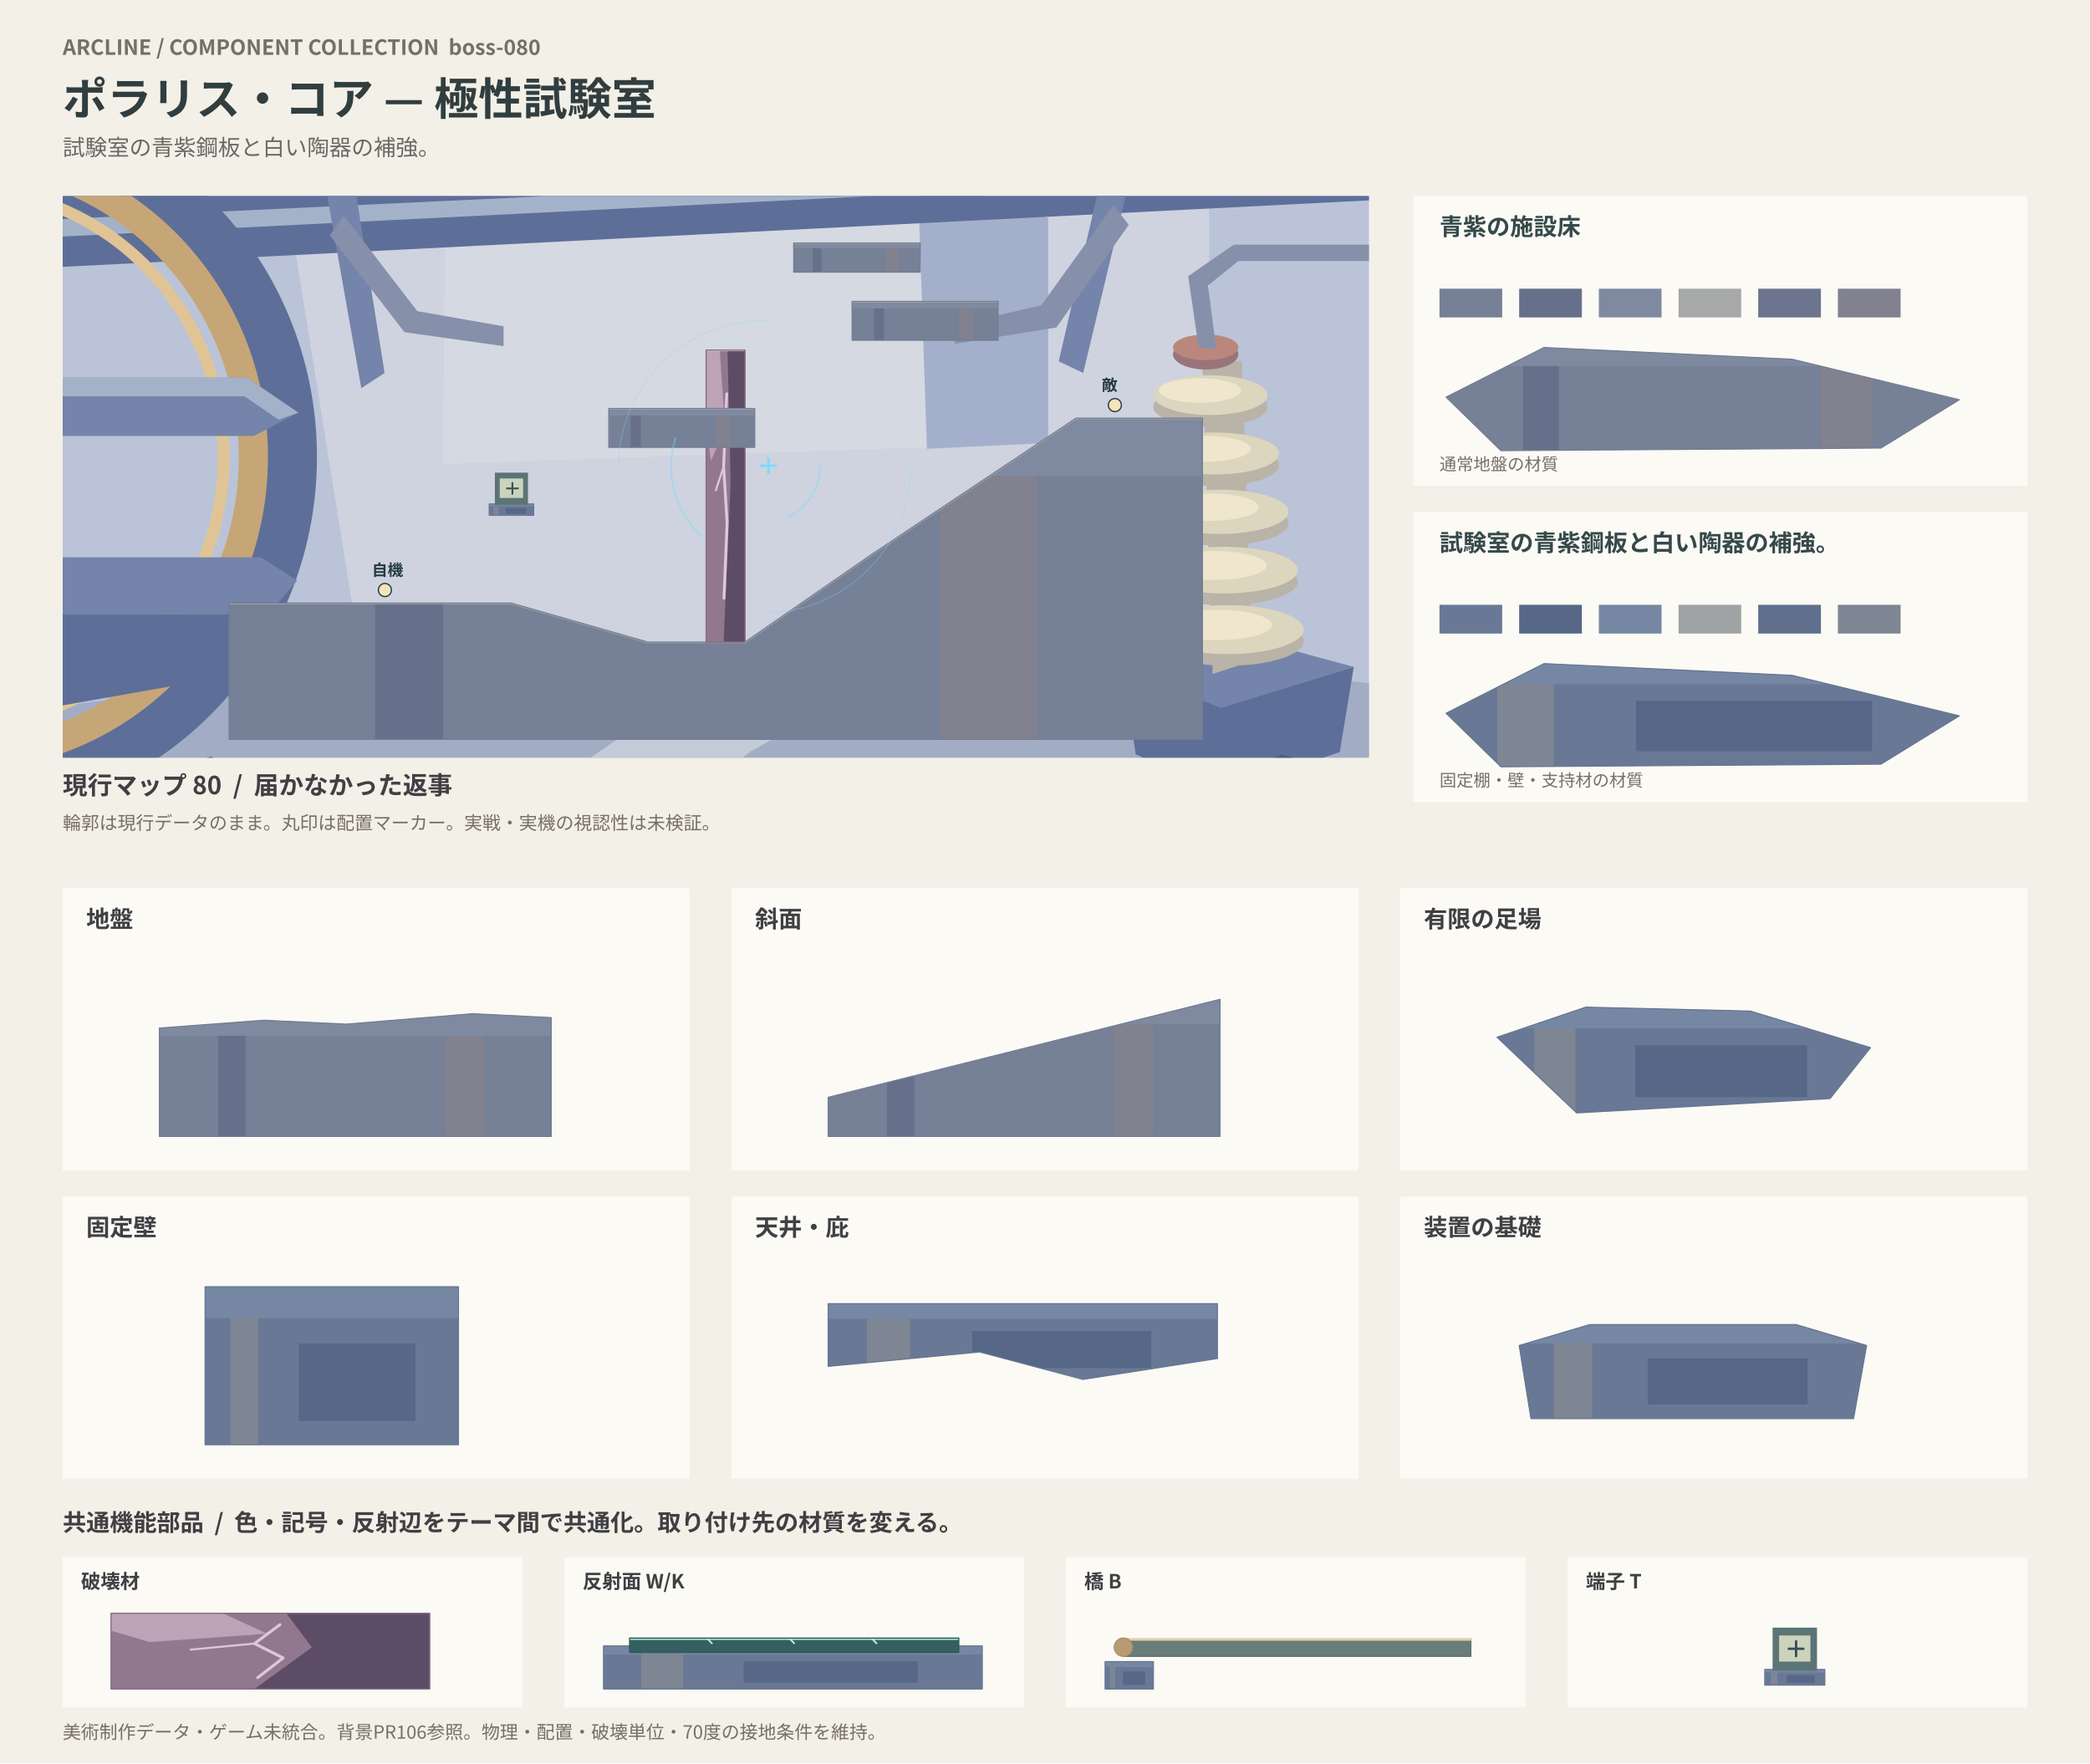
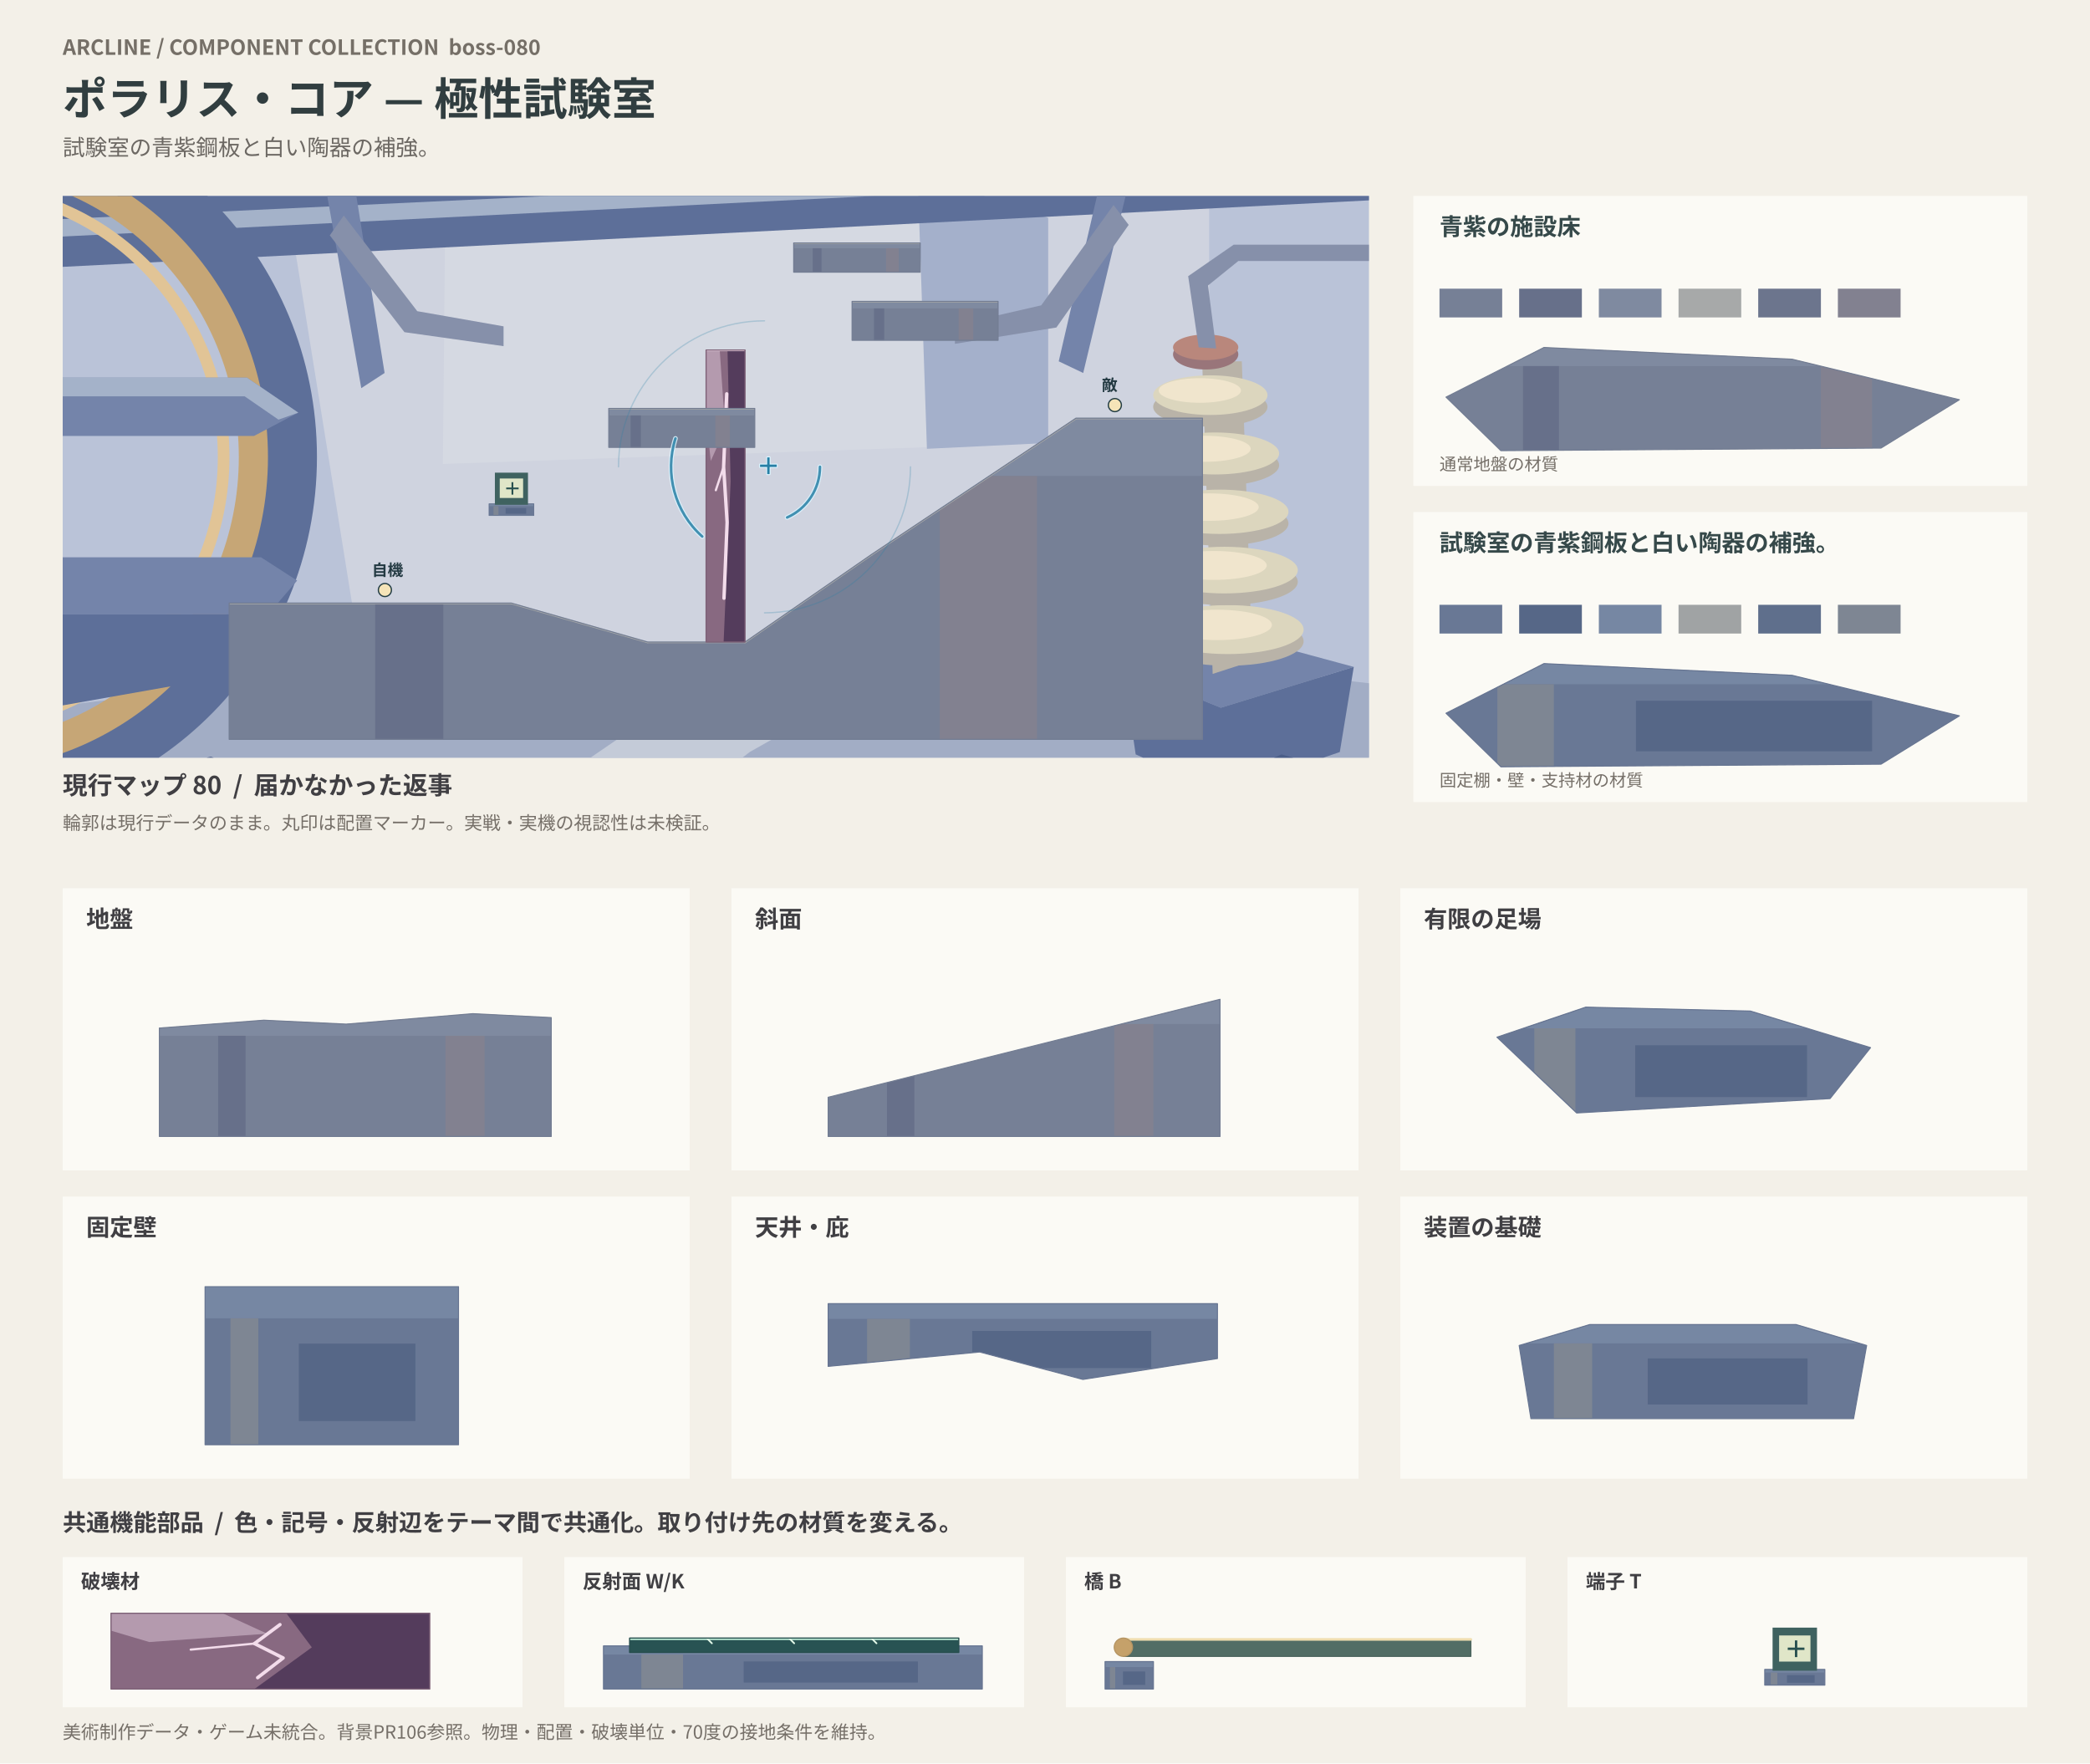
<svg xmlns="http://www.w3.org/2000/svg" width="1600" height="1350" viewBox="0 0 1600 1350">
  <defs>
    <clipPath id="boss_080_clip_1">
      <path d="M0 0 L1000 0 L1000 430 L0 430 Z" />
    </clipPath>
    <clipPath id="boss_080_clip_2">
      <path d="M0 420 L290 420 L430 460 L530 460 L660 370 L870 230 L1000 230 L1000 560 L0 560 Z" />
    </clipPath>
    <clipPath id="boss_080_clip_3">
      <path d="M490 160 L530 160 L530 460 L490 460 Z" />
    </clipPath>
    <clipPath id="boss_080_clip_4">
      <path d="M390 220 L540 220 L540 260 L390 260 Z" />
    </clipPath>
    <clipPath id="boss_080_clip_5">
      <path d="M640 110 L790 110 L790 150 L640 150 Z" />
    </clipPath>
    <clipPath id="boss_080_clip_6">
      <path d="M580 50 L710 50 L710 80 L580 80 Z" />
    </clipPath>
    <clipPath id="boss_080_clip_7">
      <path d="M400 130 L700 130 L700 430 L400 430 Z" />
    </clipPath>
    <clipPath id="boss_080_clip_8">
      <path d="M267 318 L313 318 L313 330 L267 330 Z" />
    </clipPath>
    <clipPath id="boss_080_clip_9">
      <path d="M0 0 L1000 0 L1000 430 L0 430 Z" />
    </clipPath>
    <clipPath id="boss_080_clip_10">
      <path d="M1107 304 L1182 266 L1372 275 L1500 306 L1440 343 L1149 345 Z" />
    </clipPath>
    <clipPath id="boss_080_clip_11">
      <path d="M1107 546 L1182 508 L1372 517 L1500 548 L1440 585 L1149 587 Z" />
    </clipPath>
    <clipPath id="boss_080_clip_12">
      <path d="M0 70 L80 64 L143 67 L240 59 L300 62 L300 153 L0 153 Z" />
    </clipPath>
    <clipPath id="boss_080_clip_13">
      <path d="M0 123 L300 48 L300 153 L0 153 Z" />
    </clipPath>
    <clipPath id="boss_080_clip_14">
      <path d="M0 77 L68 54 L194 57 L286 85 L255 124 L61 135 Z" />
    </clipPath>
    <clipPath id="boss_080_clip_15">
      <path d="M35 32 L229 32 L229 153 L35 153 Z" />
    </clipPath>
    <clipPath id="boss_080_clip_16">
      <path d="M0 45 L298 45 L298 87 L195 103 L116 82 L0 93 Z" />
    </clipPath>
    <clipPath id="boss_080_clip_17">
      <path d="M17 77 L71 61 L229 61 L283 77 L273 133 L26 133 Z" />
    </clipPath>
    <clipPath id="boss_080_clip_18">
      <path d="M85 1235 L329 1235 L329 1293 L85 1293 Z" />
    </clipPath>
    <clipPath id="boss_080_clip_19">
      <path d="M462 1260 L752 1260 L752 1293 L462 1293 Z" />
    </clipPath>
    <clipPath id="boss_080_clip_20">
      <path d="M482 1254 L734 1254 L734 1265 L482 1265 Z" />
    </clipPath>
    <clipPath id="boss_080_clip_21">
      <path d="M846 1272 L883 1272 L883 1293 L846 1293 Z" />
    </clipPath>
    <clipPath id="boss_080_clip_22">
      <path d="M1351 1278 L1397 1278 L1397 1290 L1351 1290 Z" />
    </clipPath>
  </defs>
  <g style="white-space:pre;font-kerning:none;text-autospace:no-autospace" xml:space="preserve" font-family="Noto Sans CJK JP,Arial,sans-serif">
    <path d="M0 0 L1600 0 L1600 1350 L0 1350 Z" fill="#F3F0E8" />
    <text x="48" y="42" font-size="16" font-weight="600" fill="#756F67">ARCLINE / COMPONENT COLLECTION  boss-080</text>
    <text x="48" y="88" font-size="34" font-weight="600" fill="#313E40">ポラリス・コア — 極性試験室</text>
    <text x="48" y="119" font-size="17" font-weight="400" fill="#6C6863">試験室の青紫鋼板と白い陶器の補強。</text>
    <g transform="matrix(1,0,0,1,48,150)">
      <g>
        <g clip-path="url(#boss_080_clip_9)">
          <path d="M0 0 L1000 0 L1000 430 L0 430 Z" fill="#EDEBE3" />
          <g transform="matrix(1,0,0,1,0,0)">
            <g clip-path="url(#boss_080_clip_1)">
              <g transform="matrix(0.8928571,0,0,0.8928571,0.0,-54.64286)">
                <path d="M0 0 h1120 v604 h-1120 Z" fill="#BAC3D8" />
                <path d="M182 0 H983 V477 L752 516 L262 497 Z" fill="#CFD3DF" />
                <path d="M328 74 L733 42 L845 80 V273 L326 291 Z" fill="#D5D9E2" />
                <path d="M733 42 L845 80 V273 L741 278 Z" fill="#A4B0CB" />
                <path d="M0 498 L261 467 L558 493 L836 447 L1120 479 V604 H0 Z" fill="#A2ADC5" />
                <path d="M363 604 L502 509 L674 490 L589 538 L504 604 Z" fill="#C4CBD8" />
                <path d="M0 578 L178 543 L326 568 L407 604 H0 Z" fill="#8595B4" />
                <path d="M0 0 H1120 V65 L0 122 Z" fill="#5D6F99" />
                <path d="M0 81 L1120 28 V40 L0 96 Z" fill="#A4B2C9" />
                <path d="M216 0 H242 L276 213 L256 226 Z" fill="#7484AA" />
                <path d="M901 0 H926 L875 213 L854 203 Z" fill="#7484AA" />
                <path d="M241 78 L304 160 L378 173 V190 L293 178 L229 95 Z" fill="#8690AA" />
                <path d="M901 69 L839 155 L765 172 V188 L852 174 L914 86 Z" fill="#8690AA" />
                <path d="M-392 285 a305 310 0 1 0 610 0 a305 310 0 1 0 -610 0 Z M-344 285 a257 262 0 1 1 514 0 a257 262 0 1 1 -514 0 Z" fill="#5D6F99" />
                <path d="M-350 285 a263 269 0 1 0 526 0 a263 269 0 1 0 -526 0 Z M-325 285 a238 244 0 1 1 476 0 a238 244 0 1 1 -476 0 Z" fill="#C6A676" />
                <path d="M-317 285 a230 235 0 1 0 460 0 a230 235 0 1 0 -460 0 Z M-307 285 a220 225 0 1 1 440 0 a220 225 0 1 1 -440 0 Z" fill="#E1C496" />
                <path d="M0 217 H158 L202 247 L164 267 H0 Z" fill="#7484AA" />
                <path d="M0 217 H158 L202 247 L185 253 L156 233 H0 Z" fill="#A4B2C9" />
                <path d="M0 371 H170 L201 391 L176 420 H0 Z" fill="#7484AA" />
                <path d="M0 420 H176 L187 465 L0 498 Z" fill="#5D6F99" />
                <path d="M909 466 L1022 442 L1107 465 L993 500 Z" fill="#7484AA" />
                <path d="M909 466 L993 500 L1107 465 L1095 538 L993 573 L920 540 Z" fill="#5D6F99" />
                <path d="M977 203 H1011 L1020 460 L986 471 Z" fill="#B9B3A8" />
                <ellipse cx="999" cy="443" rx="65" ry="21" fill="#B9B3A8" />
                <ellipse cx="999" cy="433" rx="65" ry="21" fill="#DCD6BE" />
                <ellipse cx="990" cy="429" rx="46.8" ry="13.02" fill="#F0E5CD" />
                <ellipse cx="996" cy="392" rx="63" ry="20" fill="#B9B3A8" />
                <ellipse cx="996" cy="382" rx="63" ry="20" fill="#DCD6BE" />
                <ellipse cx="987" cy="378" rx="45.36" ry="12.4" fill="#F0E5CD" />
                <ellipse cx="992" cy="342" rx="59" ry="19" fill="#B9B3A8" />
                <ellipse cx="992" cy="332" rx="59" ry="19" fill="#DCD6BE" />
                <ellipse cx="983" cy="328" rx="42.48" ry="11.78" fill="#F0E5CD" />
                <ellipse cx="988" cy="292" rx="55" ry="18" fill="#B9B3A8" />
                <ellipse cx="988" cy="282" rx="55" ry="18" fill="#DCD6BE" />
                <ellipse cx="979" cy="278" rx="39.6" ry="11.16" fill="#F0E5CD" />
                <ellipse cx="984" cy="242" rx="49" ry="17" fill="#B9B3A8" />
                <ellipse cx="984" cy="232" rx="49" ry="17" fill="#DCD6BE" />
                <ellipse cx="975" cy="228" rx="35.28" ry="10.54" fill="#F0E5CD" />
                <ellipse cx="980" cy="197" rx="28" ry="13" fill="#99757A" />
                <ellipse cx="980" cy="191" rx="28" ry="11" fill="#B9877C" />
                <path d="M974 191 L965 130 L1004 103 H1120 V117 H1008 L982 138 L989 192 Z" fill="#8690AA" />
                <path d="M0 604 V570 L127 542 L229 575 L260 604 Z" fill="#4B5E88" />
                <path d="M1120 561 L1045 540 L969 574 L943 604 H1120 Z" fill="#4B5E88" />
              </g>
            </g>
          </g>
          <g transform="matrix(0.745098,0,0,0.745098,127.451,-1.254902)">
            <g>
              <g>
                <g clip-path="url(#boss_080_clip_2)">
                  <path d="M0 420 L290 420 L430 460 L530 460 L660 370 L870 230 L1000 230 L1000 560 L0 560 Z" fill="#768096" />
                  <path d="M0 230 L1000 230 L1000 289.4 L0 289.4 Z" fill="#7F8AA0" />
                  <path d="M150.0 289.4 L220.0 289.4 L220.0 560 L150.0 560 Z" fill="#67708A" />
                  <path d="M730.0 289.4 L830.0 289.4 L830.0 560 L730.0 560 Z" fill="#828190" />
                  <path d="M0 420 L290 420" fill="none" stroke="#A7A9A9" stroke-width="1.8" stroke-linejoin="round" stroke-linecap="round" vector-effect="non-scaling-stroke" />
                  <path d="M290 420 L430 460" fill="none" stroke="#A7A9A9" stroke-width="1.8" stroke-linejoin="round" stroke-linecap="round" vector-effect="non-scaling-stroke" />
                  <path d="M430 460 L530 460" fill="none" stroke="#A7A9A9" stroke-width="1.8" stroke-linejoin="round" stroke-linecap="round" vector-effect="non-scaling-stroke" />
                  <path d="M530 460 L660 370" fill="none" stroke="#A7A9A9" stroke-width="1.8" stroke-linejoin="round" stroke-linecap="round" vector-effect="non-scaling-stroke" />
                  <path d="M660 370 L870 230" fill="none" stroke="#A7A9A9" stroke-width="1.8" stroke-linejoin="round" stroke-linecap="round" vector-effect="non-scaling-stroke" />
                  <path d="M870 230 L1000 230" fill="none" stroke="#A7A9A9" stroke-width="1.8" stroke-linejoin="round" stroke-linecap="round" vector-effect="non-scaling-stroke" />
                </g>
              </g>
              <path d="M0 420 L290 420 L430 460 L530 460 L660 370 L870 230 L1000 230 L1000 560 L0 560 Z" fill="none" stroke="#727C92" stroke-width="0.8" stroke-linejoin="round" stroke-linecap="round" vector-effect="non-scaling-stroke" />
            </g>
            <g>
              <g>
                <g clip-path="url(#boss_080_clip_3)">
-                   <path d="M490 160 L530 160 L530 460 L490 460 Z" fill="#92788E" />
-                   <path d="M512.0 160 L530 160 L530 460 L508.0 460 L515.2 295.0 Z" fill="#5D4C65" />
-                   <path d="M490 160 L504.0 160 L509.6 241.0 L494.8 274.0 L490 229.0 Z" fill="#BCA3B7" />
-                   <path d="M511.2 205.0 L508.0 280.0 L511.6 337.0 L508.4 415.0" fill="none" stroke="#DDC7DE" stroke-width="2.2" stroke-linejoin="round" stroke-linecap="round" vector-effect="non-scaling-stroke" />
-                   <path d="M508.0 280.0 L500.0 304.0" fill="none" stroke="#DDC7DE" stroke-width="1.5" stroke-linejoin="round" stroke-linecap="round" vector-effect="non-scaling-stroke" />
-                   <path d="M490 160 L530 160" fill="none" stroke="#DDC7DE" stroke-width="1.8" stroke-linejoin="round" stroke-linecap="round" vector-effect="non-scaling-stroke" />
-                 </g>
-               </g>
-               <path d="M490 160 L530 160 L530 460 L490 460 Z" fill="none" stroke="#866E83" stroke-width="0.9" stroke-linejoin="round" stroke-linecap="round" vector-effect="non-scaling-stroke" />
+                   <path d="M490 160 L530 160 L530 460 L490 460 Z" fill="#886981" />
+                   <path d="M512.0 160 L530 160 L530 460 L508.0 460 L515.2 295.0 Z" fill="#543C5C" />
+                   <path d="M490 160 L504.0 160 L509.6 241.0 L494.8 274.0 L490 229.0 Z" fill="#B49AAE" />
+                   <path d="M511.2 205.0 L508.0 280.0 L511.6 337.0 L508.4 415.0" fill="none" stroke="#F3DCEB" stroke-width="2.6" stroke-linejoin="round" stroke-linecap="round" vector-effect="non-scaling-stroke" />
+                   <path d="M508.0 280.0 L500.0 304.0" fill="none" stroke="#F3DCEB" stroke-width="1.7" stroke-linejoin="round" stroke-linecap="round" vector-effect="non-scaling-stroke" />
+                   <path d="M490 160 L530 160" fill="none" stroke="#F3DCEB" stroke-width="1.8" stroke-linejoin="round" stroke-linecap="round" vector-effect="non-scaling-stroke" />
+                 </g>
+               </g>
+               <path d="M490 160 L530 160 L530 460 L490 460 Z" fill="none" stroke="#7D6177" stroke-width="0.9" stroke-linejoin="round" stroke-linecap="round" vector-effect="non-scaling-stroke" />
            </g>
            <g>
              <g>
                <g clip-path="url(#boss_080_clip_4)">
                  <path d="M390 220 L540 220 L540 260 L390 260 Z" fill="#768096" />
                  <path d="M390 220 L540 220 L540 227.2 L390 227.2 Z" fill="#7F8AA0" />
                  <path d="M412.5 227.2 L423.0 227.2 L423.0 260 L412.5 260 Z" fill="#67708A" />
                  <path d="M499.5 227.2 L514.5 227.2 L514.5 260 L499.5 260 Z" fill="#828190" />
                  <path d="M390 220 L540 220" fill="none" stroke="#A7A9A9" stroke-width="1.8" stroke-linejoin="round" stroke-linecap="round" vector-effect="non-scaling-stroke" />
                </g>
              </g>
              <path d="M390 220 L540 220 L540 260 L390 260 Z" fill="none" stroke="#727C92" stroke-width="0.8" stroke-linejoin="round" stroke-linecap="round" vector-effect="non-scaling-stroke" />
            </g>
            <g>
              <g>
                <g clip-path="url(#boss_080_clip_5)">
                  <path d="M640 110 L790 110 L790 150 L640 150 Z" fill="#768096" />
                  <path d="M640 110 L790 110 L790 117.2 L640 117.2 Z" fill="#7F8AA0" />
                  <path d="M662.5 117.2 L673.0 117.2 L673.0 150 L662.5 150 Z" fill="#67708A" />
                  <path d="M749.5 117.2 L764.5 117.2 L764.5 150 L749.5 150 Z" fill="#828190" />
                  <path d="M640 110 L790 110" fill="none" stroke="#A7A9A9" stroke-width="1.8" stroke-linejoin="round" stroke-linecap="round" vector-effect="non-scaling-stroke" />
                </g>
              </g>
              <path d="M640 110 L790 110 L790 150 L640 150 Z" fill="none" stroke="#727C92" stroke-width="0.8" stroke-linejoin="round" stroke-linecap="round" vector-effect="non-scaling-stroke" />
            </g>
            <g>
              <g>
                <g clip-path="url(#boss_080_clip_6)">
                  <path d="M580 50 L710 50 L710 80 L580 80 Z" fill="#768096" />
                  <path d="M580 50 L710 50 L710 55.4 L580 55.4 Z" fill="#7F8AA0" />
                  <path d="M599.5 55.4 L608.6 55.4 L608.6 80 L599.5 80 Z" fill="#67708A" />
                  <path d="M674.9 55.4 L687.9 55.4 L687.9 80 L674.9 80 Z" fill="#828190" />
                  <path d="M580 50 L710 50" fill="none" stroke="#A7A9A9" stroke-width="1.8" stroke-linejoin="round" stroke-linecap="round" vector-effect="non-scaling-stroke" />
                </g>
              </g>
              <path d="M580 50 L710 50 L710 80 L580 80 Z" fill="none" stroke="#727C92" stroke-width="0.8" stroke-linejoin="round" stroke-linecap="round" vector-effect="non-scaling-stroke" />
            </g>
            <g>
              <g>
                <g clip-path="url(#boss_080_clip_7)">
-                   <path d="M607.0 280.0 A57.0 57.0 0 0 1 573.284 332.028" fill="none" opacity="0.42" stroke="#79DBFF" stroke-width="1.4" stroke-linejoin="round" stroke-linecap="round" vector-effect="non-scaling-stroke" />
-                   <path d="M486.038 351.588 A96.0 96.0 0 0 1 458.529 250.86" fill="none" opacity="0.42" stroke="#79DBFF" stroke-width="1.4" stroke-linejoin="round" stroke-linecap="round" vector-effect="non-scaling-stroke" />
-                 </g>
-               </g>
-               <path d="M400 280 A150 150 0 0 1 550 130 M550 430 A150 150 0 0 0 700 280" fill="none" opacity="0.25" stroke="#79DBFF" stroke-width="1.0" stroke-linejoin="round" stroke-linecap="round" vector-effect="non-scaling-stroke" />
-               <text x="541.947" y="288.053" font-size="24.158" font-weight="600" fill="#79DBFF">＋</text>
+                   <path d="M607.0 280.0 A57.0 57.0 0 0 1 573.284 332.028" fill="none" opacity="0.85" stroke="#DDF5FF" stroke-width="3.6" stroke-linejoin="round" stroke-linecap="round" vector-effect="non-scaling-stroke" />
+                   <path d="M607.0 280.0 A57.0 57.0 0 0 1 573.284 332.028" fill="none" opacity="0.85" stroke="#277FA5" stroke-width="2" stroke-linejoin="round" stroke-linecap="round" vector-effect="non-scaling-stroke" />
+                   <path d="M486.038 351.588 A96.0 96.0 0 0 1 458.529 250.86" fill="none" opacity="0.85" stroke="#DDF5FF" stroke-width="3.6" stroke-linejoin="round" stroke-linecap="round" vector-effect="non-scaling-stroke" />
+                   <path d="M486.038 351.588 A96.0 96.0 0 0 1 458.529 250.86" fill="none" opacity="0.85" stroke="#277FA5" stroke-width="2" stroke-linejoin="round" stroke-linecap="round" vector-effect="non-scaling-stroke" />
+                 </g>
+               </g>
+               <path d="M400 280 A150 150 0 0 1 550 130 M550 430 A150 150 0 0 0 700 280" fill="none" opacity="0.25" stroke="#277FA5" stroke-width="1.0" stroke-linejoin="round" stroke-linecap="round" vector-effect="non-scaling-stroke" />
+               <text x="541.947" y="288.053" font-size="24.158" font-weight="700" fill="#277FA5" stroke="#DDF5FF" stroke-width="2" stroke-linejoin="round" paint-order="stroke fill" vector-effect="non-scaling-stroke">＋</text>
            </g>
            <g>
              <g>
                <g>
                  <g clip-path="url(#boss_080_clip_8)">
                    <path d="M267 318 L313 318 L313 330 L267 330 Z" fill="#697895" />
                    <path d="M267 318 L313 318 L313 320.4 L267 320.4 Z" fill="#7687A3" />
                    <path d="M271.6 320.4 L276.66 320.4 L276.66 330 L271.6 330 Z" fill="#7E8693" />
                    <path d="M284.02 322.32 L305.18 322.32 L305.18 328.2 L284.02 328.2 Z" fill="#566787" />
                  </g>
                </g>
                <path d="M267 318 L313 318 L313 330 L267 330 Z" fill="none" stroke="#667491" stroke-width="0.8" stroke-linejoin="round" stroke-linecap="round" />
              </g>
-               <path d="M273 286 L307 286 L307 319 L273 319 Z" fill="#5B7475" />
-               <path d="M278 292 L302 292 L302 312 L278 312 Z" fill="#CBD3BD" />
-               <text x="282" y="309" font-size="18" font-weight="600" fill="#394F53">＋</text>
+               <path d="M273 286 L307 286 L307 319 L273 319 Z" fill="#3F6260" />
+               <path d="M278 292 L302 292 L302 312 L278 312 Z" fill="#E0E6C8" />
+               <text x="282" y="309" font-size="18" font-weight="600" fill="#28504F">＋</text>
            </g>
            <ellipse cx="160" cy="406.579" rx="6.711" ry="6.711" fill="#F5E4B8" stroke="#233D44" stroke-width="1.3" stroke-linejoin="round" stroke-linecap="round" />
            <text x="146.579" y="391.816" font-size="16.105" font-weight="600" fill="#243A43">自機</text>
            <ellipse cx="910" cy="216.579" rx="6.711" ry="6.711" fill="#F5E4B8" stroke="#233D44" stroke-width="1.3" stroke-linejoin="round" stroke-linecap="round" />
            <text x="896.579" y="201.816" font-size="16.105" font-weight="600" fill="#243A43">敵</text>
          </g>
        </g>
      </g>
    </g>
    <text x="48" y="608" font-size="19" font-weight="600" fill="#403F43">現行マップ 80  /  届かなかった返事</text>
    <text x="48" y="635" font-size="14" font-weight="400" fill="#756F68">輪郭は現行データのまま。丸印は配置マーカー。実戦・実機の視認性は未検証。</text>
    <path d="M1082 150 L1552 150 L1552 372 L1082 372 Z" fill="#FBFAF5" />
    <text x="1102" y="180.0" font-size="18" font-weight="600" fill="#36494A">青紫の施設床</text>
    <path d="M1102 221 L1150 221 L1150 243 L1102 243 Z" fill="#768096" />
    <path d="M1163 221 L1211 221 L1211 243 L1163 243 Z" fill="#67708A" />
    <path d="M1224 221 L1272 221 L1272 243 L1224 243 Z" fill="#7F8AA0" />
    <path d="M1285 221 L1333 221 L1333 243 L1285 243 Z" fill="#A7A9A9" />
    <path d="M1346 221 L1394 221 L1394 243 L1346 243 Z" fill="#6C758D" />
    <path d="M1407 221 L1455 221 L1455 243 L1407 243 Z" fill="#828190" />
    <g>
      <g>
        <g clip-path="url(#boss_080_clip_10)">
          <path d="M1107 304 L1182 266 L1372 275 L1500 306 L1440 343 L1149 345 Z" fill="#768096" />
          <path d="M1107 266 L1500 266 L1500 280.22 L1107 280.22 Z" fill="#7F8AA0" />
          <path d="M1165.95 280.22 L1193.46 280.22 L1193.46 345 L1165.95 345 Z" fill="#67708A" />
          <path d="M1393.89 280.22 L1433.19 280.22 L1433.19 345 L1393.89 345 Z" fill="#828190" />
        </g>
      </g>
      <path d="M1107 304 L1182 266 L1372 275 L1500 306 L1440 343 L1149 345 Z" fill="none" stroke="#727C92" stroke-width="0.8" stroke-linejoin="round" stroke-linecap="round" />
    </g>
    <text x="1102" y="360" font-size="13" font-weight="400" fill="#756F68">通常地盤の材質</text>
    <path d="M1082 392 L1552 392 L1552 614 L1082 614 Z" fill="#FBFAF5" />
    <text x="1102" y="422.0" font-size="18" font-weight="600" fill="#36494A">試験室の青紫鋼板と白い陶器の補強。</text>
    <path d="M1102 463 L1150 463 L1150 485 L1102 485 Z" fill="#697895" />
    <path d="M1163 463 L1211 463 L1211 485 L1163 485 Z" fill="#566787" />
    <path d="M1224 463 L1272 463 L1272 485 L1224 485 Z" fill="#7687A3" />
    <path d="M1285 463 L1333 463 L1333 485 L1285 485 Z" fill="#A0A3A4" />
    <path d="M1346 463 L1394 463 L1394 485 L1346 485 Z" fill="#5F6F8C" />
    <path d="M1407 463 L1455 463 L1455 485 L1407 485 Z" fill="#7E8693" />
    <g>
      <g>
        <g clip-path="url(#boss_080_clip_11)">
          <path d="M1107 546 L1182 508 L1372 517 L1500 548 L1440 585 L1149 587 Z" fill="#697895" />
          <path d="M1107 508 L1500 508 L1500 523.8 L1107 523.8 Z" fill="#7687A3" />
          <path d="M1146.3 523.8 L1189.53 523.8 L1189.53 587 L1146.3 587 Z" fill="#7E8693" />
          <path d="M1252.41 536.44 L1433.19 536.44 L1433.19 575.15 L1252.41 575.15 Z" fill="#566787" />
        </g>
      </g>
      <path d="M1107 546 L1182 508 L1372 517 L1500 548 L1440 585 L1149 587 Z" fill="none" stroke="#667491" stroke-width="0.8" stroke-linejoin="round" stroke-linecap="round" />
    </g>
    <text x="1102" y="602" font-size="13" font-weight="400" fill="#756F68">固定棚・壁・支持材の材質</text>
    <path d="M48 680 L528 680 L528 896 L48 896 Z" fill="#FBFAF5" />
    <text x="66" y="710" font-size="18" font-weight="600" fill="#403F43">地盤</text>
    <g transform="matrix(1,0,0,1,122,717)">
      <g>
        <g>
          <g clip-path="url(#boss_080_clip_12)">
            <path d="M0 70 L80 64 L143 67 L240 59 L300 62 L300 153 L0 153 Z" fill="#768096" />
            <path d="M0 59 L300 59 L300 75.92 L0 75.92 Z" fill="#7F8AA0" />
            <path d="M45.0 75.92 L66.0 75.92 L66.0 153 L45.0 153 Z" fill="#67708A" />
            <path d="M219.0 75.92 L249.0 75.92 L249.0 153 L219.0 153 Z" fill="#828190" />
          </g>
        </g>
        <path d="M0 70 L80 64 L143 67 L240 59 L300 62 L300 153 L0 153 Z" fill="none" stroke="#727C92" stroke-width="0.8" stroke-linejoin="round" stroke-linecap="round" />
      </g>
    </g>
    <path d="M560 680 L1040 680 L1040 896 L560 896 Z" fill="#FBFAF5" />
    <text x="578" y="710" font-size="18" font-weight="600" fill="#403F43">斜面</text>
    <g transform="matrix(1,0,0,1,634,717)">
      <g>
        <g>
          <g clip-path="url(#boss_080_clip_13)">
            <path d="M0 123 L300 48 L300 153 L0 153 Z" fill="#768096" />
            <path d="M0 48 L300 48 L300 66.9 L0 66.9 Z" fill="#7F8AA0" />
            <path d="M45.0 66.9 L66.0 66.9 L66.0 153 L45.0 153 Z" fill="#67708A" />
            <path d="M219.0 66.9 L249.0 66.9 L249.0 153 L219.0 153 Z" fill="#828190" />
          </g>
        </g>
        <path d="M0 123 L300 48 L300 153 L0 153 Z" fill="none" stroke="#727C92" stroke-width="0.8" stroke-linejoin="round" stroke-linecap="round" />
      </g>
    </g>
    <path d="M1072 680 L1552 680 L1552 896 L1072 896 Z" fill="#FBFAF5" />
    <text x="1090" y="710" font-size="18" font-weight="600" fill="#403F43">有限の足場</text>
    <g transform="matrix(1,0,0,1,1146,717)">
      <g>
        <g>
          <g clip-path="url(#boss_080_clip_14)">
            <path d="M0 77 L68 54 L194 57 L286 85 L255 124 L61 135 Z" fill="#697895" />
            <path d="M0 54 L286 54 L286 70.2 L0 70.2 Z" fill="#7687A3" />
            <path d="M28.6 70.2 L60.06 70.2 L60.06 135 L28.6 135 Z" fill="#7E8693" />
            <path d="M105.82 83.16 L237.38 83.16 L237.38 122.85 L105.82 122.85 Z" fill="#566787" />
          </g>
        </g>
        <path d="M0 77 L68 54 L194 57 L286 85 L255 124 L61 135 Z" fill="none" stroke="#667491" stroke-width="0.8" stroke-linejoin="round" stroke-linecap="round" />
      </g>
    </g>
    <path d="M48 916 L528 916 L528 1132 L48 1132 Z" fill="#FBFAF5" />
    <text x="66" y="946" font-size="18" font-weight="600" fill="#403F43">固定壁</text>
    <g transform="matrix(1,0,0,1,122,953)">
      <g>
        <g>
          <g clip-path="url(#boss_080_clip_15)">
            <path d="M35 32 L229 32 L229 153 L35 153 Z" fill="#697895" />
            <path d="M35 32 L229 32 L229 56.2 L35 56.2 Z" fill="#7687A3" />
            <path d="M54.4 56.2 L75.74 56.2 L75.74 153 L54.4 153 Z" fill="#7E8693" />
            <path d="M106.78 75.56 L196.02 75.56 L196.02 134.85 L106.78 134.85 Z" fill="#566787" />
          </g>
        </g>
        <path d="M35 32 L229 32 L229 153 L35 153 Z" fill="none" stroke="#667491" stroke-width="0.8" stroke-linejoin="round" stroke-linecap="round" />
      </g>
    </g>
    <path d="M560 916 L1040 916 L1040 1132 L560 1132 Z" fill="#FBFAF5" />
    <text x="578" y="946" font-size="18" font-weight="600" fill="#403F43">天井・庇</text>
    <g transform="matrix(1,0,0,1,634,953)">
      <g>
        <g>
          <g clip-path="url(#boss_080_clip_16)">
            <path d="M0 45 L298 45 L298 87 L195 103 L116 82 L0 93 Z" fill="#697895" />
            <path d="M0 45 L298 45 L298 56.6 L0 56.6 Z" fill="#7687A3" />
            <path d="M29.8 56.6 L62.58 56.6 L62.58 103 L29.8 103 Z" fill="#7E8693" />
            <path d="M110.26 65.88 L247.34 65.88 L247.34 94.3 L110.26 94.3 Z" fill="#566787" />
          </g>
        </g>
        <path d="M0 45 L298 45 L298 87 L195 103 L116 82 L0 93 Z" fill="none" stroke="#667491" stroke-width="0.8" stroke-linejoin="round" stroke-linecap="round" />
      </g>
    </g>
    <path d="M1072 916 L1552 916 L1552 1132 L1072 1132 Z" fill="#FBFAF5" />
    <text x="1090" y="946" font-size="18" font-weight="600" fill="#403F43">装置の基礎</text>
    <g transform="matrix(1,0,0,1,1146,953)">
      <g>
        <g>
          <g clip-path="url(#boss_080_clip_17)">
            <path d="M17 77 L71 61 L229 61 L283 77 L273 133 L26 133 Z" fill="#697895" />
            <path d="M17 61 L283 61 L283 75.4 L17 75.4 Z" fill="#7687A3" />
            <path d="M43.6 75.4 L72.86 75.4 L72.86 133 L43.6 133 Z" fill="#7E8693" />
            <path d="M115.42 86.92 L237.78 86.92 L237.78 122.2 L115.42 122.2 Z" fill="#566787" />
          </g>
        </g>
        <path d="M17 77 L71 61 L229 61 L283 77 L273 133 L26 133 Z" fill="none" stroke="#667491" stroke-width="0.8" stroke-linejoin="round" stroke-linecap="round" />
      </g>
    </g>
    <text x="48" y="1172" font-size="18" font-weight="600" fill="#403F43">共通機能部品  /  色・記号・反射辺をテーマ間で共通化。取り付け先の材質を変える。</text>
    <path d="M48 1192 L400 1192 L400 1307 L48 1307 Z" fill="#FBFAF5" />
    <text x="62" y="1216" font-size="15" font-weight="600" fill="#403F43">破壊材</text>
    <g>
      <g>
        <g clip-path="url(#boss_080_clip_18)">
-           <path d="M85 1235 L329 1235 L329 1293 L85 1293 Z" fill="#92788E" />
-           <path d="M219.2 1235 L329 1235 L329 1293 L194.8 1293 L238.72 1261.1 Z" fill="#5D4C65" />
-           <path d="M85 1235 L170.4 1235 L204.56 1250.66 L114.28 1257.04 L85 1248.34 Z" fill="#BCA3B7" />
-           <path d="M214.32 1243.7 L194.8 1258.2 L216.76 1269.22 L197.24 1284.3" fill="none" stroke="#DDC7DE" stroke-width="2.2" stroke-linejoin="round" stroke-linecap="round" />
-           <path d="M194.8 1258.2 L146.0 1262.84" fill="none" stroke="#DDC7DE" stroke-width="1.5" stroke-linejoin="round" stroke-linecap="round" />
-         </g>
-       </g>
-       <path d="M85 1235 L329 1235 L329 1293 L85 1293 Z" fill="none" stroke="#866E83" stroke-width="0.9" stroke-linejoin="round" stroke-linecap="round" />
+           <path d="M85 1235 L329 1235 L329 1293 L85 1293 Z" fill="#886981" />
+           <path d="M219.2 1235 L329 1235 L329 1293 L194.8 1293 L238.72 1261.1 Z" fill="#543C5C" />
+           <path d="M85 1235 L170.4 1235 L204.56 1250.66 L114.28 1257.04 L85 1248.34 Z" fill="#B49AAE" />
+           <path d="M214.32 1243.7 L194.8 1258.2 L216.76 1269.22 L197.24 1284.3" fill="none" stroke="#F3DCEB" stroke-width="2.6" stroke-linejoin="round" stroke-linecap="round" />
+           <path d="M194.8 1258.2 L146.0 1262.84" fill="none" stroke="#F3DCEB" stroke-width="1.7" stroke-linejoin="round" stroke-linecap="round" />
+         </g>
+       </g>
+       <path d="M85 1235 L329 1235 L329 1293 L85 1293 Z" fill="none" stroke="#7D6177" stroke-width="0.9" stroke-linejoin="round" stroke-linecap="round" />
    </g>
    <path d="M432 1192 L784 1192 L784 1307 L432 1307 Z" fill="#FBFAF5" />
    <text x="446" y="1216" font-size="15" font-weight="600" fill="#403F43">反射面 W/K</text>
    <g>
      <g>
        <g clip-path="url(#boss_080_clip_19)">
          <path d="M462 1260 L752 1260 L752 1293 L462 1293 Z" fill="#697895" />
          <path d="M462 1260 L752 1260 L752 1266.6 L462 1266.6 Z" fill="#7687A3" />
          <path d="M491.0 1266.6 L522.9 1266.6 L522.9 1293 L491.0 1293 Z" fill="#7E8693" />
          <path d="M569.3 1271.88 L702.7 1271.88 L702.7 1288.05 L569.3 1288.05 Z" fill="#566787" />
        </g>
      </g>
      <path d="M462 1260 L752 1260 L752 1293 L462 1293 Z" fill="none" stroke="#667491" stroke-width="0.8" stroke-linejoin="round" stroke-linecap="round" />
    </g>
    <g>
      <g>
        <g clip-path="url(#boss_080_clip_20)">
-           <path d="M482 1254 L734 1254 L734 1265 L482 1265 Z" fill="#355F60" />
-           <path d="M482 1254 L734 1254" fill="none" stroke="#A5DDCD" stroke-width="3" stroke-linejoin="round" stroke-linecap="round" />
-           <path d="M541.0 1254.0 L545.0 1258.0" fill="none" stroke="#CDE7DA" stroke-width="1.3" stroke-linejoin="round" stroke-linecap="round" />
-           <path d="M604.0 1254.0 L608.0 1258.0" fill="none" stroke="#CDE7DA" stroke-width="1.3" stroke-linejoin="round" stroke-linecap="round" />
-           <path d="M667.0 1254.0 L671.0 1258.0" fill="none" stroke="#CDE7DA" stroke-width="1.3" stroke-linejoin="round" stroke-linecap="round" />
-         </g>
-       </g>
-       <path d="M482 1254 L734 1254 L734 1265 L482 1265 Z" fill="none" stroke="#315758" stroke-width="0.9" stroke-linejoin="round" stroke-linecap="round" />
+           <path d="M482 1254 L734 1254 L734 1265 L482 1265 Z" fill="#285353" />
+           <path d="M482 1254 L734 1254" fill="none" stroke="#C0F0DA" stroke-width="3" stroke-linejoin="round" stroke-linecap="round" />
+           <path d="M541.0 1254.0 L545.0 1258.0" fill="none" stroke="#E4FAEA" stroke-width="1.3" stroke-linejoin="round" stroke-linecap="round" />
+           <path d="M604.0 1254.0 L608.0 1258.0" fill="none" stroke="#E4FAEA" stroke-width="1.3" stroke-linejoin="round" stroke-linecap="round" />
+           <path d="M667.0 1254.0 L671.0 1258.0" fill="none" stroke="#E4FAEA" stroke-width="1.3" stroke-linejoin="round" stroke-linecap="round" />
+         </g>
+       </g>
+       <path d="M482 1254 L734 1254 L734 1265 L482 1265 Z" fill="none" stroke="#254C4C" stroke-width="0.9" stroke-linejoin="round" stroke-linecap="round" />
    </g>
    <path d="M816 1192 L1168 1192 L1168 1307 L816 1307 Z" fill="#FBFAF5" />
    <text x="830" y="1216" font-size="15" font-weight="600" fill="#403F43">橋 B</text>
    <g>
      <g>
        <g clip-path="url(#boss_080_clip_21)">
          <path d="M846 1272 L883 1272 L883 1293 L846 1293 Z" fill="#697895" />
          <path d="M846 1272 L883 1272 L883 1276.2 L846 1276.2 Z" fill="#7687A3" />
          <path d="M849.7 1276.2 L853.77 1276.2 L853.77 1293 L849.7 1293 Z" fill="#7E8693" />
          <path d="M859.69 1279.56 L876.71 1279.56 L876.71 1289.85 L859.69 1289.85 Z" fill="#566787" />
        </g>
      </g>
      <path d="M846 1272 L883 1272 L883 1293 L846 1293 Z" fill="none" stroke="#667491" stroke-width="0.8" stroke-linejoin="round" stroke-linecap="round" />
    </g>
    <g>
-       <path d="M860 1255 L1126 1255 L1126 1268 L860 1268 Z" fill="#687C78" stroke="#60726E" stroke-width="0.9" stroke-linejoin="round" stroke-linecap="round" />
-       <path d="M860 1255 L1126 1255" fill="none" stroke="#E0D0AB" stroke-width="2" stroke-linejoin="round" stroke-linecap="round" />
-       <ellipse cx="860" cy="1261" rx="7" ry="7" fill="#B89B74" stroke="#A98F6B" stroke-width="0.9" stroke-linejoin="round" stroke-linecap="round" />
+       <path d="M860 1255 L1126 1255 L1126 1268 L860 1268 Z" fill="#526D65" stroke="#4B645D" stroke-width="0.9" stroke-linejoin="round" stroke-linecap="round" />
+       <path d="M860 1255 L1126 1255" fill="none" stroke="#F0DEB0" stroke-width="2" stroke-linejoin="round" stroke-linecap="round" />
+       <ellipse cx="860" cy="1261" rx="7" ry="7" fill="#C5A16A" stroke="#B59462" stroke-width="0.9" stroke-linejoin="round" stroke-linecap="round" />
    </g>
    <path d="M1200 1192 L1552 1192 L1552 1307 L1200 1307 Z" fill="#FBFAF5" />
    <text x="1214" y="1216" font-size="15" font-weight="600" fill="#403F43">端子 T</text>
    <g>
      <g>
        <g>
          <g clip-path="url(#boss_080_clip_22)">
            <path d="M1351 1278 L1397 1278 L1397 1290 L1351 1290 Z" fill="#697895" />
            <path d="M1351 1278 L1397 1278 L1397 1280.4 L1351 1280.4 Z" fill="#7687A3" />
            <path d="M1355.6 1280.4 L1360.66 1280.4 L1360.66 1290 L1355.6 1290 Z" fill="#7E8693" />
            <path d="M1368.02 1282.32 L1389.18 1282.32 L1389.18 1288.2 L1368.02 1288.2 Z" fill="#566787" />
          </g>
        </g>
        <path d="M1351 1278 L1397 1278 L1397 1290 L1351 1290 Z" fill="none" stroke="#667491" stroke-width="0.8" stroke-linejoin="round" stroke-linecap="round" />
      </g>
-       <path d="M1357 1246 L1391 1246 L1391 1279 L1357 1279 Z" fill="#5B7475" />
-       <path d="M1362 1252 L1386 1252 L1386 1272 L1362 1272 Z" fill="#CBD3BD" />
-       <text x="1366" y="1269" font-size="18" font-weight="600" fill="#394F53">＋</text>
+       <path d="M1357 1246 L1391 1246 L1391 1279 L1357 1279 Z" fill="#3F6260" />
+       <path d="M1362 1252 L1386 1252 L1386 1272 L1362 1272 Z" fill="#E0E6C8" />
+       <text x="1366" y="1269" font-size="18" font-weight="600" fill="#28504F">＋</text>
    </g>
    <text x="48" y="1331" font-size="14" font-weight="400" fill="#756F68">美術制作データ・ゲーム未統合。背景PR106参照。物理・配置・破壊単位・70度の接地条件を維持。</text>
  </g>
</svg>
